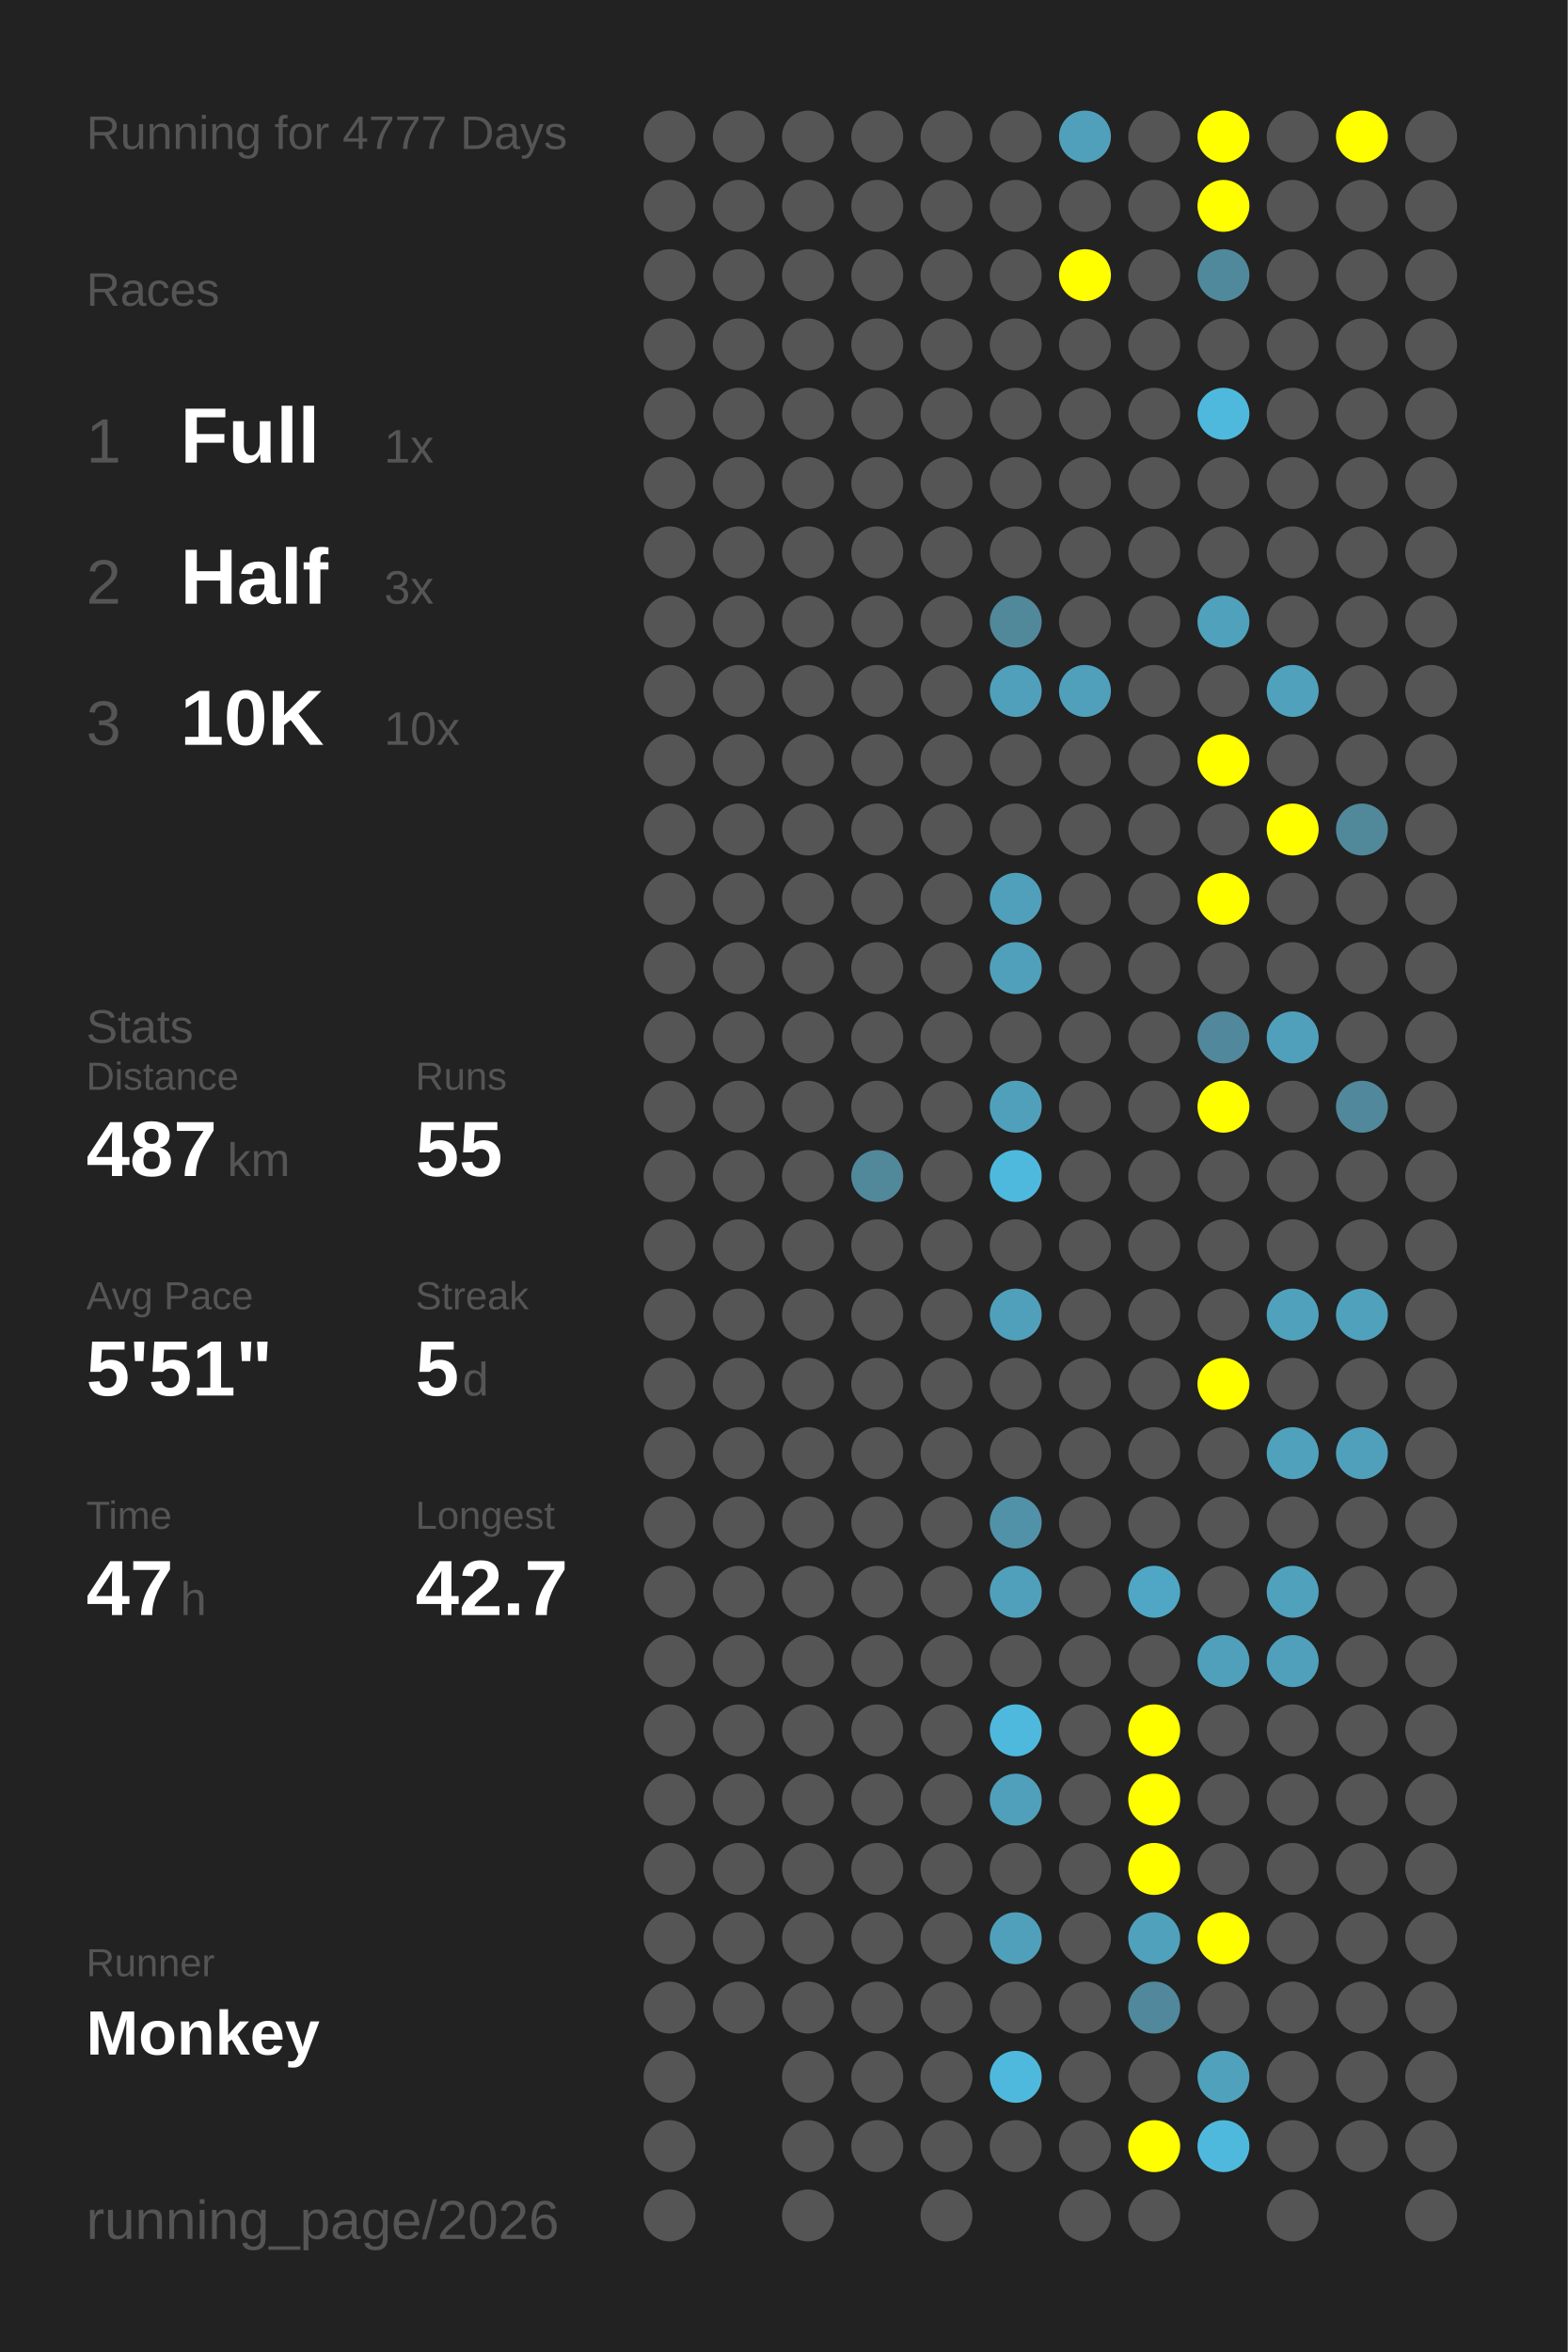
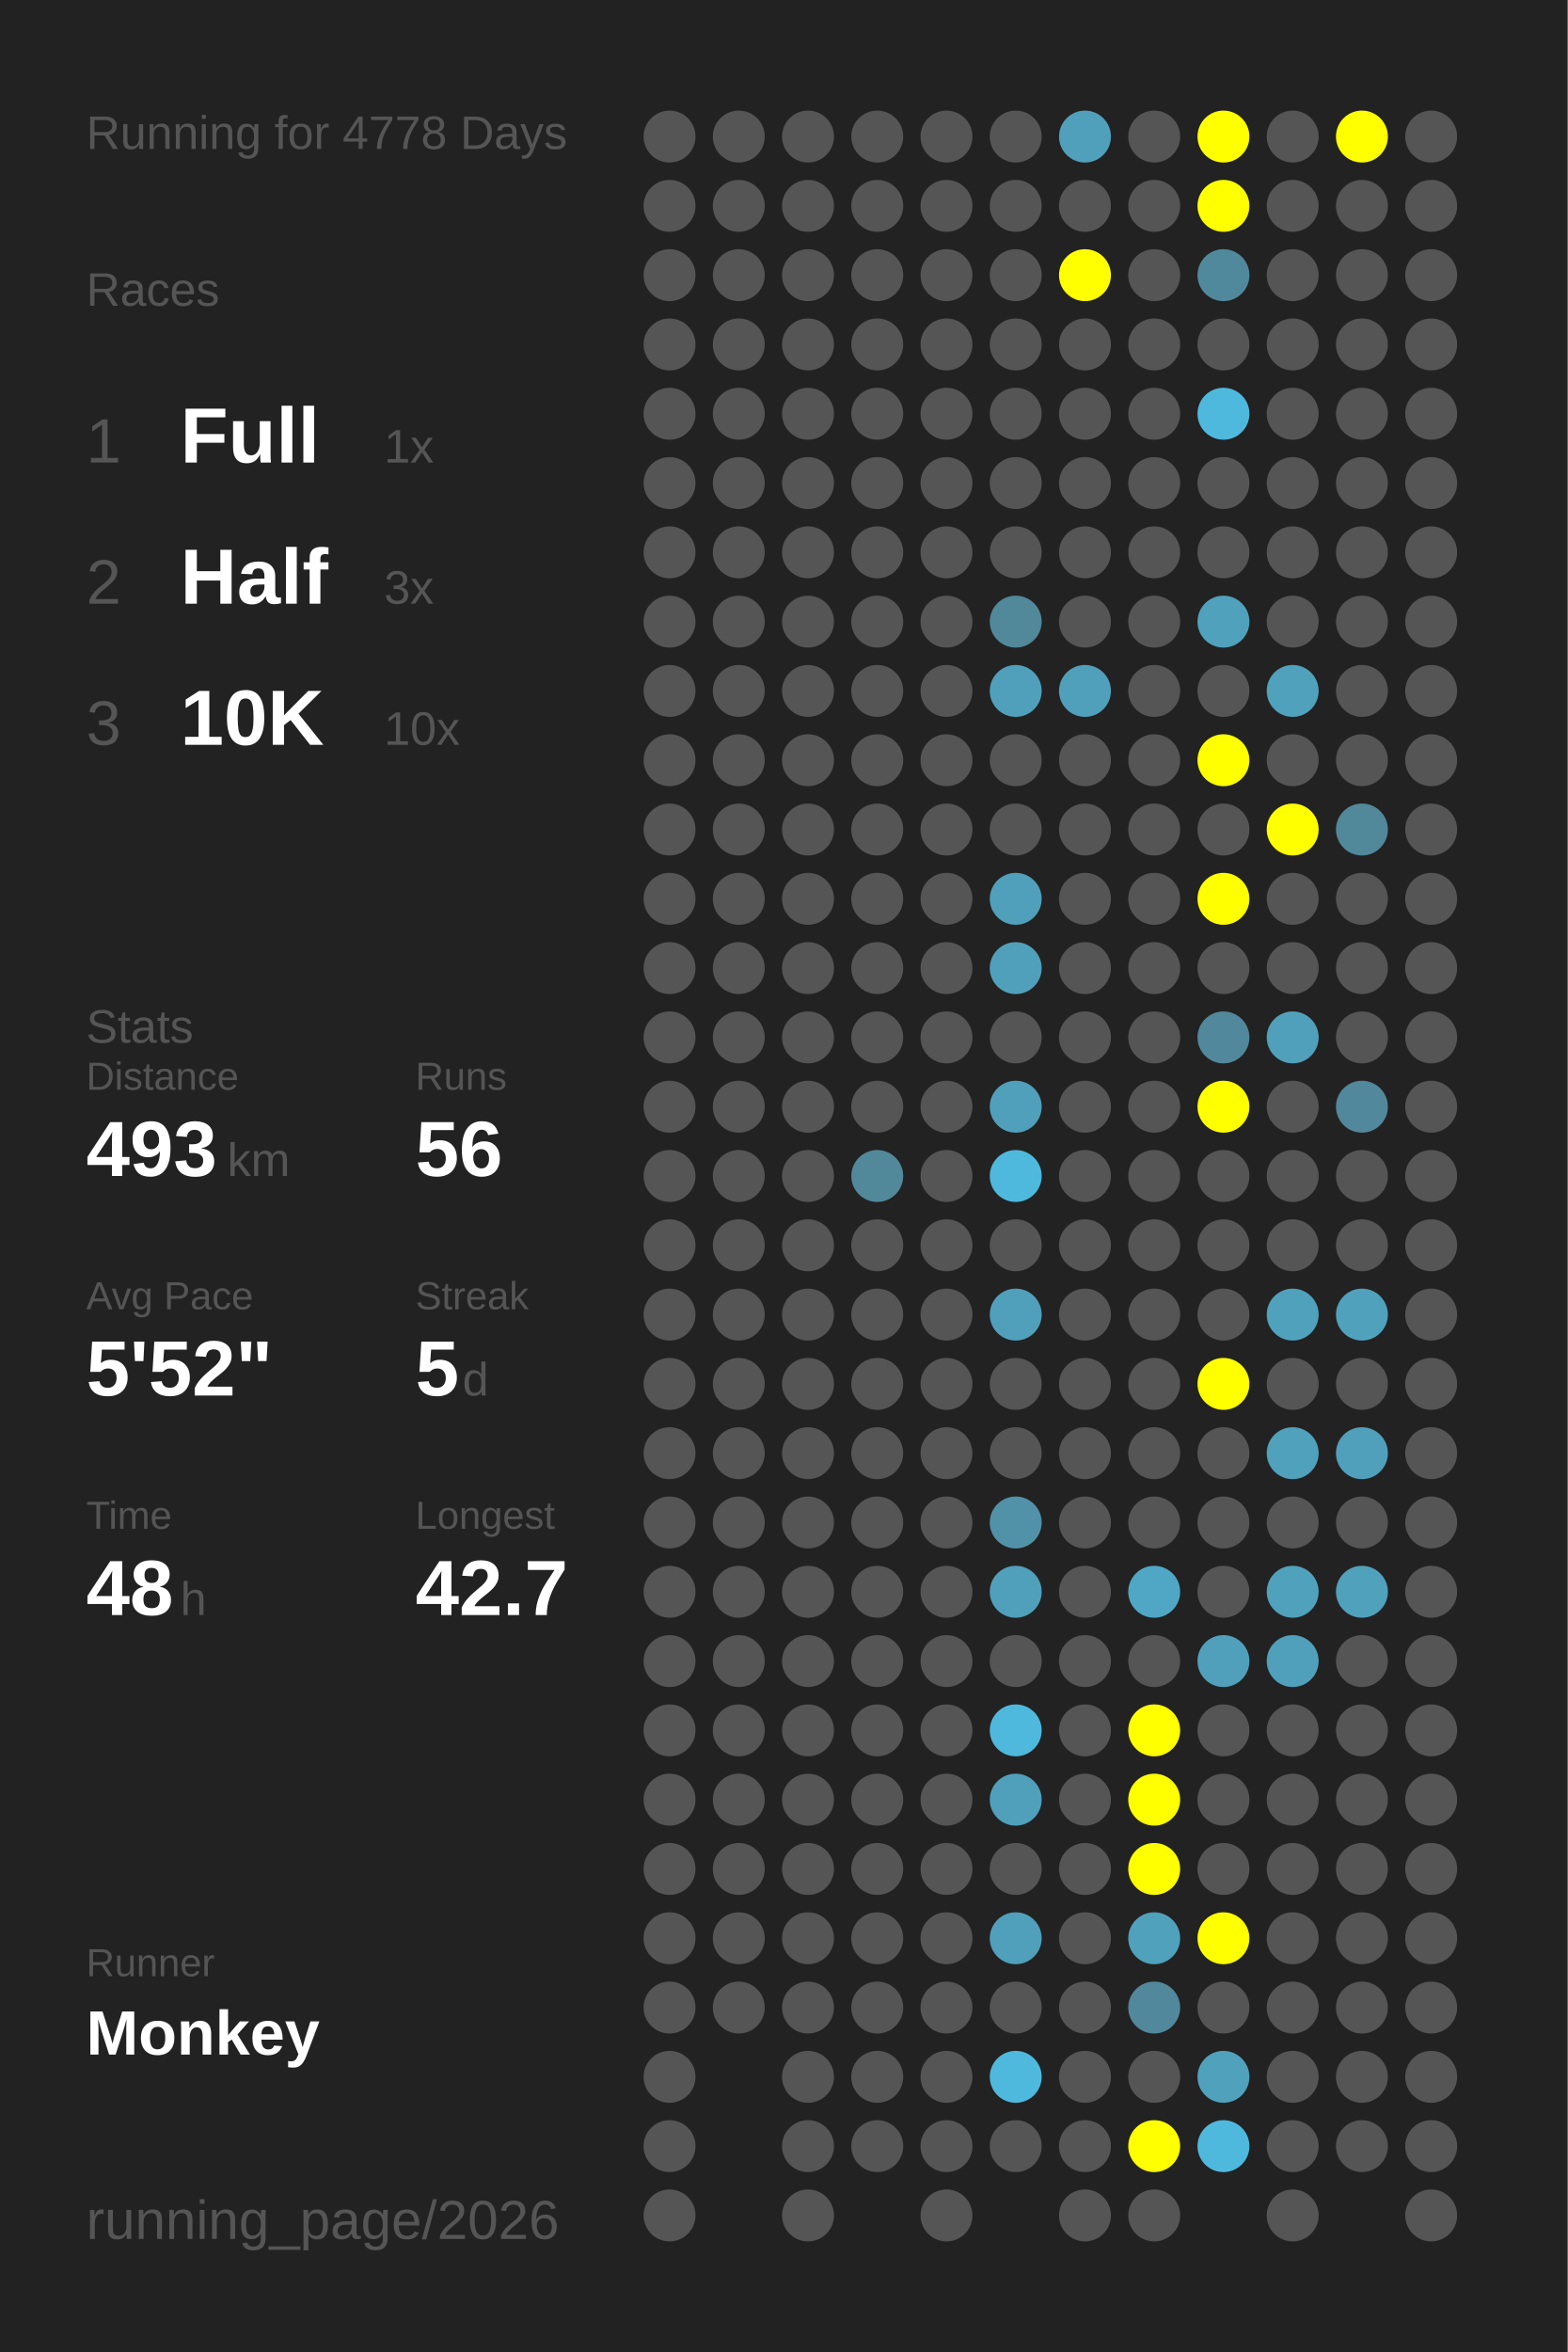
<svg xmlns="http://www.w3.org/2000/svg" baseProfile="full" height="300mm" version="1.1" viewBox="0,0,200,300" width="200mm">
  <defs />
  <rect fill="#222222" height="300" width="200" x="0" y="0" />
-   <text fill="#555555" style="font-size:6px; font-family:Arial;" x="11" y="19">Running for 4777 Days</text>
+   <text fill="#555555" style="font-size:6px; font-family:Arial;" x="11" y="19">Running for 4778 Days</text>
  <text fill="#555555" style="font-size:6px; font-family:Arial;" x="11" y="39">Races</text>
  <text fill="#555555" style="font-size:8px; font-family:Arial;" x="11" y="59">1</text>
  <text fill="#FFFFFF" style="font-size:10px; font-family:Arial; font-weight:bold;" x="23" y="59">Full</text>
  <text fill="#555555" style="font-size:6px; font-family:Arial;" x="49" y="59">1x</text>
  <text fill="#555555" style="font-size:8px; font-family:Arial;" x="11" y="77">2</text>
  <text fill="#FFFFFF" style="font-size:10px; font-family:Arial; font-weight:bold;" x="23" y="77">Half</text>
  <text fill="#555555" style="font-size:6px; font-family:Arial;" x="49" y="77">3x</text>
  <text fill="#555555" style="font-size:8px; font-family:Arial;" x="11" y="95">3</text>
  <text fill="#FFFFFF" style="font-size:10px; font-family:Arial; font-weight:bold;" x="23" y="95">10K</text>
  <text fill="#555555" style="font-size:6px; font-family:Arial;" x="49" y="95">10x</text>
  <text fill="#555555" style="font-size:6px; font-family:Arial;" x="11" y="133">Stats</text>
  <text fill="#555555" style="font-size:5px; font-family:Arial;" x="11" y="139">Distance</text>
-   <text fill="#FFFFFF" style="font-size:10px; font-family:Arial; font-weight:bold;" x="11" y="150">487</text>
+   <text fill="#FFFFFF" style="font-size:10px; font-family:Arial; font-weight:bold;" x="11" y="150">493</text>
  <text fill="#555555" style="font-size:6px; font-family:Arial;" x="29" y="150">km</text>
  <text fill="#555555" style="font-size:5px; font-family:Arial;" x="53" y="139">Runs</text>
-   <text fill="#FFFFFF" style="font-size:10px; font-family:Arial; font-weight:bold;" x="53" y="150">55</text>
+   <text fill="#FFFFFF" style="font-size:10px; font-family:Arial; font-weight:bold;" x="53" y="150">56</text>
  <text fill="#555555" style="font-size:5px; font-family:Arial;" x="11" y="167">Avg Pace</text>
-   <text fill="#FFFFFF" style="font-size:10px; font-family:Arial; font-weight:bold;" x="11" y="178">5'51"</text>
+   <text fill="#FFFFFF" style="font-size:10px; font-family:Arial; font-weight:bold;" x="11" y="178">5'52"</text>
  <text fill="#555555" style="font-size:5px; font-family:Arial;" x="53" y="167">Streak</text>
  <text fill="#FFFFFF" style="font-size:10px; font-family:Arial; font-weight:bold;" x="53" y="178">5</text>
  <text fill="#555555" style="font-size:6px; font-family:Arial;" x="59" y="178">d</text>
  <text fill="#555555" style="font-size:5px; font-family:Arial;" x="11" y="195">Time</text>
-   <text fill="#FFFFFF" style="font-size:10px; font-family:Arial; font-weight:bold;" x="11" y="206">47</text>
+   <text fill="#FFFFFF" style="font-size:10px; font-family:Arial; font-weight:bold;" x="11" y="206">48</text>
  <text fill="#555555" style="font-size:6px; font-family:Arial;" x="23" y="206">h</text>
  <text fill="#555555" style="font-size:5px; font-family:Arial;" x="53" y="195">Longest</text>
  <text fill="#FFFFFF" style="font-size:10px; font-family:Arial; font-weight:bold;" x="53" y="206">42.7</text>
  <text fill="#555555" style="font-size:5px; font-family:Arial;" x="11" y="252.065">Runner</text>
  <text fill="#FFFFFF" style="font-size:8px; font-family:Arial; font-weight:bold;" x="11" y="262.065">Monkey</text>
  <text fill="#555555" style="font-size:7px; font-family:Arial;" x="11" y="285.581">running_page/2026</text>
  <circle cx="85.417" cy="17.419" fill="#555555" r="3.312" />
  <circle cx="85.417" cy="26.258" fill="#555555" r="3.312" />
  <circle cx="85.417" cy="35.097" fill="#555555" r="3.312" />
  <circle cx="85.417" cy="43.935" fill="#555555" r="3.312" />
  <circle cx="85.417" cy="52.774" fill="#555555" r="3.312" />
  <circle cx="85.417" cy="61.613" fill="#555555" r="3.312" />
  <circle cx="85.417" cy="70.452" fill="#555555" r="3.312" />
  <circle cx="85.417" cy="79.29" fill="#555555" r="3.312" />
  <circle cx="85.417" cy="88.129" fill="#555555" r="3.312" />
  <circle cx="85.417" cy="96.968" fill="#555555" r="3.312" />
  <circle cx="85.417" cy="105.806" fill="#555555" r="3.312" />
  <circle cx="85.417" cy="114.645" fill="#555555" r="3.312" />
  <circle cx="85.417" cy="123.484" fill="#555555" r="3.312" />
  <circle cx="85.417" cy="132.323" fill="#555555" r="3.312" />
  <circle cx="85.417" cy="141.161" fill="#555555" r="3.312" />
  <circle cx="85.417" cy="150" fill="#555555" r="3.312" />
  <circle cx="85.417" cy="158.839" fill="#555555" r="3.312" />
  <circle cx="85.417" cy="167.677" fill="#555555" r="3.312" />
  <circle cx="85.417" cy="176.516" fill="#555555" r="3.312" />
  <circle cx="85.417" cy="185.355" fill="#555555" r="3.312" />
  <circle cx="85.417" cy="194.194" fill="#555555" r="3.312" />
  <circle cx="85.417" cy="203.032" fill="#555555" r="3.312" />
  <circle cx="85.417" cy="211.871" fill="#555555" r="3.312" />
  <circle cx="85.417" cy="220.71" fill="#555555" r="3.312" />
  <circle cx="85.417" cy="229.548" fill="#555555" r="3.312" />
  <circle cx="85.417" cy="238.387" fill="#555555" r="3.312" />
  <circle cx="85.417" cy="247.226" fill="#555555" r="3.312" />
  <circle cx="85.417" cy="256.065" fill="#555555" r="3.312" />
  <circle cx="85.417" cy="264.903" fill="#555555" r="3.312" />
  <circle cx="85.417" cy="273.742" fill="#555555" r="3.312" />
  <circle cx="85.417" cy="282.581" fill="#555555" r="3.312" />
  <circle cx="94.25" cy="17.419" fill="#555555" r="3.312" />
  <circle cx="94.25" cy="26.258" fill="#555555" r="3.312" />
  <circle cx="94.25" cy="35.097" fill="#555555" r="3.312" />
  <circle cx="94.25" cy="43.935" fill="#555555" r="3.312" />
  <circle cx="94.25" cy="52.774" fill="#555555" r="3.312" />
  <circle cx="94.25" cy="61.613" fill="#555555" r="3.312" />
  <circle cx="94.25" cy="70.452" fill="#555555" r="3.312" />
  <circle cx="94.25" cy="79.29" fill="#555555" r="3.312" />
  <circle cx="94.25" cy="88.129" fill="#555555" r="3.312" />
  <circle cx="94.25" cy="96.968" fill="#555555" r="3.312" />
  <circle cx="94.25" cy="105.806" fill="#555555" r="3.312" />
  <circle cx="94.25" cy="114.645" fill="#555555" r="3.312" />
  <circle cx="94.25" cy="123.484" fill="#555555" r="3.312" />
  <circle cx="94.25" cy="132.323" fill="#555555" r="3.312" />
  <circle cx="94.25" cy="141.161" fill="#555555" r="3.312" />
  <circle cx="94.25" cy="150" fill="#555555" r="3.312" />
  <circle cx="94.25" cy="158.839" fill="#555555" r="3.312" />
  <circle cx="94.25" cy="167.677" fill="#555555" r="3.312" />
  <circle cx="94.25" cy="176.516" fill="#555555" r="3.312" />
  <circle cx="94.25" cy="185.355" fill="#555555" r="3.312" />
  <circle cx="94.25" cy="194.194" fill="#555555" r="3.312" />
  <circle cx="94.25" cy="203.032" fill="#555555" r="3.312" />
  <circle cx="94.25" cy="211.871" fill="#555555" r="3.312" />
  <circle cx="94.25" cy="220.71" fill="#555555" r="3.312" />
  <circle cx="94.25" cy="229.548" fill="#555555" r="3.312" />
  <circle cx="94.25" cy="238.387" fill="#555555" r="3.312" />
  <circle cx="94.25" cy="247.226" fill="#555555" r="3.312" />
  <circle cx="94.25" cy="256.065" fill="#555555" r="3.312" />
  <circle cx="103.083" cy="17.419" fill="#555555" r="3.312" />
  <circle cx="103.083" cy="26.258" fill="#555555" r="3.312" />
  <circle cx="103.083" cy="35.097" fill="#555555" r="3.312" />
  <circle cx="103.083" cy="43.935" fill="#555555" r="3.312" />
  <circle cx="103.083" cy="52.774" fill="#555555" r="3.312" />
  <circle cx="103.083" cy="61.613" fill="#555555" r="3.312" />
  <circle cx="103.083" cy="70.452" fill="#555555" r="3.312" />
  <circle cx="103.083" cy="79.29" fill="#555555" r="3.312" />
  <circle cx="103.083" cy="88.129" fill="#555555" r="3.312" />
  <circle cx="103.083" cy="96.968" fill="#555555" r="3.312" />
  <circle cx="103.083" cy="105.806" fill="#555555" r="3.312" />
  <circle cx="103.083" cy="114.645" fill="#555555" r="3.312" />
  <circle cx="103.083" cy="123.484" fill="#555555" r="3.312" />
  <circle cx="103.083" cy="132.323" fill="#555555" r="3.312" />
  <circle cx="103.083" cy="141.161" fill="#555555" r="3.312" />
  <circle cx="103.083" cy="150" fill="#555555" r="3.312" />
  <circle cx="103.083" cy="158.839" fill="#555555" r="3.312" />
  <circle cx="103.083" cy="167.677" fill="#555555" r="3.312" />
  <circle cx="103.083" cy="176.516" fill="#555555" r="3.312" />
  <circle cx="103.083" cy="185.355" fill="#555555" r="3.312" />
  <circle cx="103.083" cy="194.194" fill="#555555" r="3.312" />
  <circle cx="103.083" cy="203.032" fill="#555555" r="3.312" />
  <circle cx="103.083" cy="211.871" fill="#555555" r="3.312" />
  <circle cx="103.083" cy="220.71" fill="#555555" r="3.312" />
  <circle cx="103.083" cy="229.548" fill="#555555" r="3.312" />
  <circle cx="103.083" cy="238.387" fill="#555555" r="3.312" />
  <circle cx="103.083" cy="247.226" fill="#555555" r="3.312" />
  <circle cx="103.083" cy="256.065" fill="#555555" r="3.312" />
  <circle cx="103.083" cy="264.903" fill="#555555" r="3.312" />
  <circle cx="103.083" cy="273.742" fill="#555555" r="3.312" />
  <circle cx="103.083" cy="282.581" fill="#555555" r="3.312" />
  <circle cx="111.917" cy="17.419" fill="#555555" r="3.312" />
  <circle cx="111.917" cy="26.258" fill="#555555" r="3.312" />
  <circle cx="111.917" cy="35.097" fill="#555555" r="3.312" />
  <circle cx="111.917" cy="43.935" fill="#555555" r="3.312" />
  <circle cx="111.917" cy="52.774" fill="#555555" r="3.312" />
  <circle cx="111.917" cy="61.613" fill="#555555" r="3.312" />
  <circle cx="111.917" cy="70.452" fill="#555555" r="3.312" />
  <circle cx="111.917" cy="79.29" fill="#555555" r="3.312" />
  <circle cx="111.917" cy="88.129" fill="#555555" r="3.312" />
  <circle cx="111.917" cy="96.968" fill="#555555" r="3.312" />
  <circle cx="111.917" cy="105.806" fill="#555555" r="3.312" />
  <circle cx="111.917" cy="114.645" fill="#555555" r="3.312" />
  <circle cx="111.917" cy="123.484" fill="#555555" r="3.312" />
  <circle cx="111.917" cy="132.323" fill="#555555" r="3.312" />
  <circle cx="111.917" cy="141.161" fill="#555555" r="3.312" />
  <circle cx="111.917" cy="150" fill="#51899b" r="3.312" />
  <circle cx="111.917" cy="158.839" fill="#555555" r="3.312" />
  <circle cx="111.917" cy="167.677" fill="#555555" r="3.312" />
  <circle cx="111.917" cy="176.516" fill="#555555" r="3.312" />
  <circle cx="111.917" cy="185.355" fill="#555555" r="3.312" />
  <circle cx="111.917" cy="194.194" fill="#555555" r="3.312" />
  <circle cx="111.917" cy="203.032" fill="#555555" r="3.312" />
  <circle cx="111.917" cy="211.871" fill="#555555" r="3.312" />
  <circle cx="111.917" cy="220.71" fill="#555555" r="3.312" />
  <circle cx="111.917" cy="229.548" fill="#555555" r="3.312" />
  <circle cx="111.917" cy="238.387" fill="#555555" r="3.312" />
  <circle cx="111.917" cy="247.226" fill="#555555" r="3.312" />
  <circle cx="111.917" cy="256.065" fill="#555555" r="3.312" />
  <circle cx="111.917" cy="264.903" fill="#555555" r="3.312" />
  <circle cx="111.917" cy="273.742" fill="#555555" r="3.312" />
  <circle cx="120.75" cy="17.419" fill="#555555" r="3.312" />
  <circle cx="120.75" cy="26.258" fill="#555555" r="3.312" />
  <circle cx="120.75" cy="35.097" fill="#555555" r="3.312" />
  <circle cx="120.75" cy="43.935" fill="#555555" r="3.312" />
  <circle cx="120.75" cy="52.774" fill="#555555" r="3.312" />
  <circle cx="120.75" cy="61.613" fill="#555555" r="3.312" />
  <circle cx="120.75" cy="70.452" fill="#555555" r="3.312" />
  <circle cx="120.75" cy="79.29" fill="#555555" r="3.312" />
  <circle cx="120.75" cy="88.129" fill="#555555" r="3.312" />
  <circle cx="120.75" cy="96.968" fill="#555555" r="3.312" />
  <circle cx="120.75" cy="105.806" fill="#555555" r="3.312" />
  <circle cx="120.75" cy="114.645" fill="#555555" r="3.312" />
  <circle cx="120.75" cy="123.484" fill="#555555" r="3.312" />
  <circle cx="120.75" cy="132.323" fill="#555555" r="3.312" />
  <circle cx="120.75" cy="141.161" fill="#555555" r="3.312" />
  <circle cx="120.75" cy="150" fill="#555555" r="3.312" />
  <circle cx="120.75" cy="158.839" fill="#555555" r="3.312" />
  <circle cx="120.75" cy="167.677" fill="#555555" r="3.312" />
  <circle cx="120.75" cy="176.516" fill="#555555" r="3.312" />
  <circle cx="120.75" cy="185.355" fill="#555555" r="3.312" />
  <circle cx="120.75" cy="194.194" fill="#555555" r="3.312" />
  <circle cx="120.75" cy="203.032" fill="#555555" r="3.312" />
  <circle cx="120.75" cy="211.871" fill="#555555" r="3.312" />
  <circle cx="120.75" cy="220.71" fill="#555555" r="3.312" />
  <circle cx="120.75" cy="229.548" fill="#555555" r="3.312" />
  <circle cx="120.75" cy="238.387" fill="#555555" r="3.312" />
  <circle cx="120.75" cy="247.226" fill="#555555" r="3.312" />
  <circle cx="120.75" cy="256.065" fill="#555555" r="3.312" />
  <circle cx="120.75" cy="264.903" fill="#555555" r="3.312" />
  <circle cx="120.75" cy="273.742" fill="#555555" r="3.312" />
  <circle cx="120.75" cy="282.581" fill="#555555" r="3.312" />
  <circle cx="129.583" cy="17.419" fill="#555555" r="3.312" />
  <circle cx="129.583" cy="26.258" fill="#555555" r="3.312" />
  <circle cx="129.583" cy="35.097" fill="#555555" r="3.312" />
  <circle cx="129.583" cy="43.935" fill="#555555" r="3.312" />
  <circle cx="129.583" cy="52.774" fill="#555555" r="3.312" />
  <circle cx="129.583" cy="61.613" fill="#555555" r="3.312" />
  <circle cx="129.583" cy="70.452" fill="#555555" r="3.312" />
  <circle cx="129.583" cy="79.29" fill="#51889a" r="3.312" />
  <circle cx="129.583" cy="88.129" fill="#50a0bb" r="3.312" />
  <circle cx="129.583" cy="96.968" fill="#555555" r="3.312" />
  <circle cx="129.583" cy="105.806" fill="#555555" r="3.312" />
  <circle cx="129.583" cy="114.645" fill="#50a0bb" r="3.312" />
  <circle cx="129.583" cy="123.484" fill="#50a0bb" r="3.312" />
  <circle cx="129.583" cy="132.323" fill="#555555" r="3.312" />
  <circle cx="129.583" cy="141.161" fill="#50a0bb" r="3.312" />
  <circle cx="129.583" cy="150" fill="#4eb9dd" r="3.312" />
  <circle cx="129.583" cy="158.839" fill="#555555" r="3.312" />
  <circle cx="129.583" cy="167.677" fill="#50a0bb" r="3.312" />
  <circle cx="129.583" cy="176.516" fill="#555555" r="3.312" />
  <circle cx="129.583" cy="185.355" fill="#555555" r="3.312" />
  <circle cx="129.583" cy="194.194" fill="#5192a9" r="3.312" />
  <circle cx="129.583" cy="203.032" fill="#50a0bb" r="3.312" />
  <circle cx="129.583" cy="211.871" fill="#555555" r="3.312" />
  <circle cx="129.583" cy="220.71" fill="#4eb9dd" r="3.312" />
  <circle cx="129.583" cy="229.548" fill="#50a0bb" r="3.312" />
  <circle cx="129.583" cy="238.387" fill="#555555" r="3.312" />
  <circle cx="129.583" cy="247.226" fill="#50a0bb" r="3.312" />
  <circle cx="129.583" cy="256.065" fill="#555555" r="3.312" />
  <circle cx="129.583" cy="264.903" fill="#4eb9dd" r="3.312" />
  <circle cx="129.583" cy="273.742" fill="#555555" r="3.312" />
  <circle cx="138.417" cy="17.419" fill="#50a0bb" r="3.312" />
  <circle cx="138.417" cy="26.258" fill="#555555" r="3.312" />
  <circle cx="138.417" cy="35.097" fill="#FFFF00" r="3.312" />
  <circle cx="138.417" cy="43.935" fill="#555555" r="3.312" />
  <circle cx="138.417" cy="52.774" fill="#555555" r="3.312" />
  <circle cx="138.417" cy="61.613" fill="#555555" r="3.312" />
  <circle cx="138.417" cy="70.452" fill="#555555" r="3.312" />
  <circle cx="138.417" cy="79.29" fill="#555555" r="3.312" />
  <circle cx="138.417" cy="88.129" fill="#50a0bb" r="3.312" />
  <circle cx="138.417" cy="96.968" fill="#555555" r="3.312" />
  <circle cx="138.417" cy="105.806" fill="#555555" r="3.312" />
  <circle cx="138.417" cy="114.645" fill="#555555" r="3.312" />
  <circle cx="138.417" cy="123.484" fill="#555555" r="3.312" />
  <circle cx="138.417" cy="132.323" fill="#555555" r="3.312" />
  <circle cx="138.417" cy="141.161" fill="#555555" r="3.312" />
  <circle cx="138.417" cy="150" fill="#555555" r="3.312" />
  <circle cx="138.417" cy="158.839" fill="#555555" r="3.312" />
  <circle cx="138.417" cy="167.677" fill="#555555" r="3.312" />
  <circle cx="138.417" cy="176.516" fill="#555555" r="3.312" />
  <circle cx="138.417" cy="185.355" fill="#555555" r="3.312" />
  <circle cx="138.417" cy="194.194" fill="#555555" r="3.312" />
  <circle cx="138.417" cy="203.032" fill="#555555" r="3.312" />
  <circle cx="138.417" cy="211.871" fill="#555555" r="3.312" />
  <circle cx="138.417" cy="220.71" fill="#555555" r="3.312" />
  <circle cx="138.417" cy="229.548" fill="#555555" r="3.312" />
  <circle cx="138.417" cy="238.387" fill="#555555" r="3.312" />
  <circle cx="138.417" cy="247.226" fill="#555555" r="3.312" />
  <circle cx="138.417" cy="256.065" fill="#555555" r="3.312" />
  <circle cx="138.417" cy="264.903" fill="#555555" r="3.312" />
  <circle cx="138.417" cy="273.742" fill="#555555" r="3.312" />
  <circle cx="138.417" cy="282.581" fill="#555555" r="3.312" />
  <circle cx="147.25" cy="17.419" fill="#555555" r="3.312" />
  <circle cx="147.25" cy="26.258" fill="#555555" r="3.312" />
  <circle cx="147.25" cy="35.097" fill="#555555" r="3.312" />
  <circle cx="147.25" cy="43.935" fill="#555555" r="3.312" />
  <circle cx="147.25" cy="52.774" fill="#555555" r="3.312" />
  <circle cx="147.25" cy="61.613" fill="#555555" r="3.312" />
  <circle cx="147.25" cy="70.452" fill="#555555" r="3.312" />
  <circle cx="147.25" cy="79.29" fill="#555555" r="3.312" />
  <circle cx="147.25" cy="88.129" fill="#555555" r="3.312" />
  <circle cx="147.25" cy="96.968" fill="#555555" r="3.312" />
  <circle cx="147.25" cy="105.806" fill="#555555" r="3.312" />
  <circle cx="147.25" cy="114.645" fill="#555555" r="3.312" />
  <circle cx="147.25" cy="123.484" fill="#555555" r="3.312" />
  <circle cx="147.25" cy="132.323" fill="#555555" r="3.312" />
  <circle cx="147.25" cy="141.161" fill="#555555" r="3.312" />
  <circle cx="147.25" cy="150" fill="#555555" r="3.312" />
  <circle cx="147.25" cy="158.839" fill="#555555" r="3.312" />
  <circle cx="147.25" cy="167.677" fill="#555555" r="3.312" />
  <circle cx="147.25" cy="176.516" fill="#555555" r="3.312" />
  <circle cx="147.25" cy="185.355" fill="#555555" r="3.312" />
  <circle cx="147.25" cy="194.194" fill="#555555" r="3.312" />
  <circle cx="147.25" cy="203.032" fill="#4fa7c5" r="3.312" />
  <circle cx="147.25" cy="211.871" fill="#555555" r="3.312" />
  <circle cx="147.25" cy="220.71" fill="#FFFF00" r="3.312" />
  <circle cx="147.25" cy="229.548" fill="#FFFF00" r="3.312" />
  <circle cx="147.25" cy="238.387" fill="#FFFF00" r="3.312" />
  <circle cx="147.25" cy="247.226" fill="#50a1bc" r="3.312" />
  <circle cx="147.25" cy="256.065" fill="#51889b" r="3.312" />
  <circle cx="147.25" cy="264.903" fill="#555555" r="3.312" />
  <circle cx="147.25" cy="273.742" fill="#FFFF00" r="3.312" />
  <circle cx="147.25" cy="282.581" fill="#555555" r="3.312" />
  <circle cx="156.083" cy="17.419" fill="#FFFF00" r="3.312" />
  <circle cx="156.083" cy="26.258" fill="#FFFF00" r="3.312" />
  <circle cx="156.083" cy="35.097" fill="#51899c" r="3.312" />
  <circle cx="156.083" cy="43.935" fill="#555555" r="3.312" />
  <circle cx="156.083" cy="52.774" fill="#4eb9dd" r="3.312" />
  <circle cx="156.083" cy="61.613" fill="#555555" r="3.312" />
  <circle cx="156.083" cy="70.452" fill="#555555" r="3.312" />
  <circle cx="156.083" cy="79.29" fill="#50a1bc" r="3.312" />
  <circle cx="156.083" cy="88.129" fill="#555555" r="3.312" />
  <circle cx="156.083" cy="96.968" fill="#FFFF00" r="3.312" />
  <circle cx="156.083" cy="105.806" fill="#555555" r="3.312" />
  <circle cx="156.083" cy="114.645" fill="#FFFF00" r="3.312" />
  <circle cx="156.083" cy="123.484" fill="#555555" r="3.312" />
  <circle cx="156.083" cy="132.323" fill="#51889b" r="3.312" />
  <circle cx="156.083" cy="141.161" fill="#FFFF00" r="3.312" />
  <circle cx="156.083" cy="150" fill="#555555" r="3.312" />
  <circle cx="156.083" cy="158.839" fill="#555555" r="3.312" />
  <circle cx="156.083" cy="167.677" fill="#555555" r="3.312" />
  <circle cx="156.083" cy="176.516" fill="#FFFF00" r="3.312" />
  <circle cx="156.083" cy="185.355" fill="#555555" r="3.312" />
  <circle cx="156.083" cy="194.194" fill="#555555" r="3.312" />
  <circle cx="156.083" cy="203.032" fill="#555555" r="3.312" />
  <circle cx="156.083" cy="211.871" fill="#50a0bb" r="3.312" />
  <circle cx="156.083" cy="220.71" fill="#555555" r="3.312" />
  <circle cx="156.083" cy="229.548" fill="#555555" r="3.312" />
  <circle cx="156.083" cy="238.387" fill="#555555" r="3.312" />
  <circle cx="156.083" cy="247.226" fill="#FFFF00" r="3.312" />
  <circle cx="156.083" cy="256.065" fill="#555555" r="3.312" />
  <circle cx="156.083" cy="264.903" fill="#50a1bc" r="3.312" />
  <circle cx="156.083" cy="273.742" fill="#4eb9dd" r="3.312" />
  <circle cx="164.917" cy="17.419" fill="#555555" r="3.312" />
  <circle cx="164.917" cy="26.258" fill="#555555" r="3.312" />
  <circle cx="164.917" cy="35.097" fill="#555555" r="3.312" />
  <circle cx="164.917" cy="43.935" fill="#555555" r="3.312" />
  <circle cx="164.917" cy="52.774" fill="#555555" r="3.312" />
  <circle cx="164.917" cy="61.613" fill="#555555" r="3.312" />
  <circle cx="164.917" cy="70.452" fill="#555555" r="3.312" />
  <circle cx="164.917" cy="79.29" fill="#555555" r="3.312" />
  <circle cx="164.917" cy="88.129" fill="#50a1bc" r="3.312" />
  <circle cx="164.917" cy="96.968" fill="#555555" r="3.312" />
  <circle cx="164.917" cy="105.806" fill="#FFFF00" r="3.312" />
  <circle cx="164.917" cy="114.645" fill="#555555" r="3.312" />
  <circle cx="164.917" cy="123.484" fill="#555555" r="3.312" />
  <circle cx="164.917" cy="132.323" fill="#50a0bb" r="3.312" />
  <circle cx="164.917" cy="141.161" fill="#555555" r="3.312" />
  <circle cx="164.917" cy="150" fill="#555555" r="3.312" />
  <circle cx="164.917" cy="158.839" fill="#555555" r="3.312" />
  <circle cx="164.917" cy="167.677" fill="#50a1bc" r="3.312" />
  <circle cx="164.917" cy="176.516" fill="#555555" r="3.312" />
  <circle cx="164.917" cy="185.355" fill="#50a1bc" r="3.312" />
  <circle cx="164.917" cy="194.194" fill="#555555" r="3.312" />
  <circle cx="164.917" cy="203.032" fill="#50a1bc" r="3.312" />
  <circle cx="164.917" cy="211.871" fill="#50a0bb" r="3.312" />
  <circle cx="164.917" cy="220.71" fill="#555555" r="3.312" />
  <circle cx="164.917" cy="229.548" fill="#555555" r="3.312" />
  <circle cx="164.917" cy="238.387" fill="#555555" r="3.312" />
  <circle cx="164.917" cy="247.226" fill="#555555" r="3.312" />
  <circle cx="164.917" cy="256.065" fill="#555555" r="3.312" />
  <circle cx="164.917" cy="264.903" fill="#555555" r="3.312" />
  <circle cx="164.917" cy="273.742" fill="#555555" r="3.312" />
  <circle cx="164.917" cy="282.581" fill="#555555" r="3.312" />
  <circle cx="173.75" cy="17.419" fill="#FFFF00" r="3.312" />
  <circle cx="173.75" cy="26.258" fill="#555555" r="3.312" />
  <circle cx="173.75" cy="35.097" fill="#555555" r="3.312" />
  <circle cx="173.75" cy="43.935" fill="#555555" r="3.312" />
  <circle cx="173.75" cy="52.774" fill="#555555" r="3.312" />
  <circle cx="173.75" cy="61.613" fill="#555555" r="3.312" />
  <circle cx="173.75" cy="70.452" fill="#555555" r="3.312" />
  <circle cx="173.75" cy="79.29" fill="#555555" r="3.312" />
  <circle cx="173.75" cy="88.129" fill="#555555" r="3.312" />
  <circle cx="173.75" cy="96.968" fill="#555555" r="3.312" />
  <circle cx="173.75" cy="105.806" fill="#51889a" r="3.312" />
  <circle cx="173.75" cy="114.645" fill="#555555" r="3.312" />
  <circle cx="173.75" cy="123.484" fill="#555555" r="3.312" />
  <circle cx="173.75" cy="132.323" fill="#555555" r="3.312" />
  <circle cx="173.75" cy="141.161" fill="#51889b" r="3.312" />
  <circle cx="173.75" cy="150" fill="#555555" r="3.312" />
  <circle cx="173.75" cy="158.839" fill="#555555" r="3.312" />
  <circle cx="173.75" cy="167.677" fill="#50a1bc" r="3.312" />
  <circle cx="173.75" cy="176.516" fill="#555555" r="3.312" />
  <circle cx="173.75" cy="185.355" fill="#50a0bc" r="3.312" />
  <circle cx="173.75" cy="194.194" fill="#555555" r="3.312" />
-   <circle cx="173.75" cy="203.032" fill="#555555" r="3.312" />
+   <circle cx="173.75" cy="203.032" fill="#50a1bc" r="3.312" />
  <circle cx="173.75" cy="211.871" fill="#555555" r="3.312" />
  <circle cx="173.75" cy="220.71" fill="#555555" r="3.312" />
  <circle cx="173.75" cy="229.548" fill="#555555" r="3.312" />
  <circle cx="173.75" cy="238.387" fill="#555555" r="3.312" />
  <circle cx="173.75" cy="247.226" fill="#555555" r="3.312" />
  <circle cx="173.75" cy="256.065" fill="#555555" r="3.312" />
  <circle cx="173.75" cy="264.903" fill="#555555" r="3.312" />
  <circle cx="173.75" cy="273.742" fill="#555555" r="3.312" />
  <circle cx="182.583" cy="17.419" fill="#555555" r="3.312" />
  <circle cx="182.583" cy="26.258" fill="#555555" r="3.312" />
  <circle cx="182.583" cy="35.097" fill="#555555" r="3.312" />
  <circle cx="182.583" cy="43.935" fill="#555555" r="3.312" />
  <circle cx="182.583" cy="52.774" fill="#555555" r="3.312" />
  <circle cx="182.583" cy="61.613" fill="#555555" r="3.312" />
  <circle cx="182.583" cy="70.452" fill="#555555" r="3.312" />
  <circle cx="182.583" cy="79.29" fill="#555555" r="3.312" />
  <circle cx="182.583" cy="88.129" fill="#555555" r="3.312" />
  <circle cx="182.583" cy="96.968" fill="#555555" r="3.312" />
  <circle cx="182.583" cy="105.806" fill="#555555" r="3.312" />
  <circle cx="182.583" cy="114.645" fill="#555555" r="3.312" />
  <circle cx="182.583" cy="123.484" fill="#555555" r="3.312" />
  <circle cx="182.583" cy="132.323" fill="#555555" r="3.312" />
  <circle cx="182.583" cy="141.161" fill="#555555" r="3.312" />
  <circle cx="182.583" cy="150" fill="#555555" r="3.312" />
  <circle cx="182.583" cy="158.839" fill="#555555" r="3.312" />
  <circle cx="182.583" cy="167.677" fill="#555555" r="3.312" />
  <circle cx="182.583" cy="176.516" fill="#555555" r="3.312" />
  <circle cx="182.583" cy="185.355" fill="#555555" r="3.312" />
  <circle cx="182.583" cy="194.194" fill="#555555" r="3.312" />
  <circle cx="182.583" cy="203.032" fill="#555555" r="3.312" />
  <circle cx="182.583" cy="211.871" fill="#555555" r="3.312" />
  <circle cx="182.583" cy="220.71" fill="#555555" r="3.312" />
  <circle cx="182.583" cy="229.548" fill="#555555" r="3.312" />
  <circle cx="182.583" cy="238.387" fill="#555555" r="3.312" />
  <circle cx="182.583" cy="247.226" fill="#555555" r="3.312" />
  <circle cx="182.583" cy="256.065" fill="#555555" r="3.312" />
  <circle cx="182.583" cy="264.903" fill="#555555" r="3.312" />
  <circle cx="182.583" cy="273.742" fill="#555555" r="3.312" />
  <circle cx="182.583" cy="282.581" fill="#555555" r="3.312" />
</svg>
